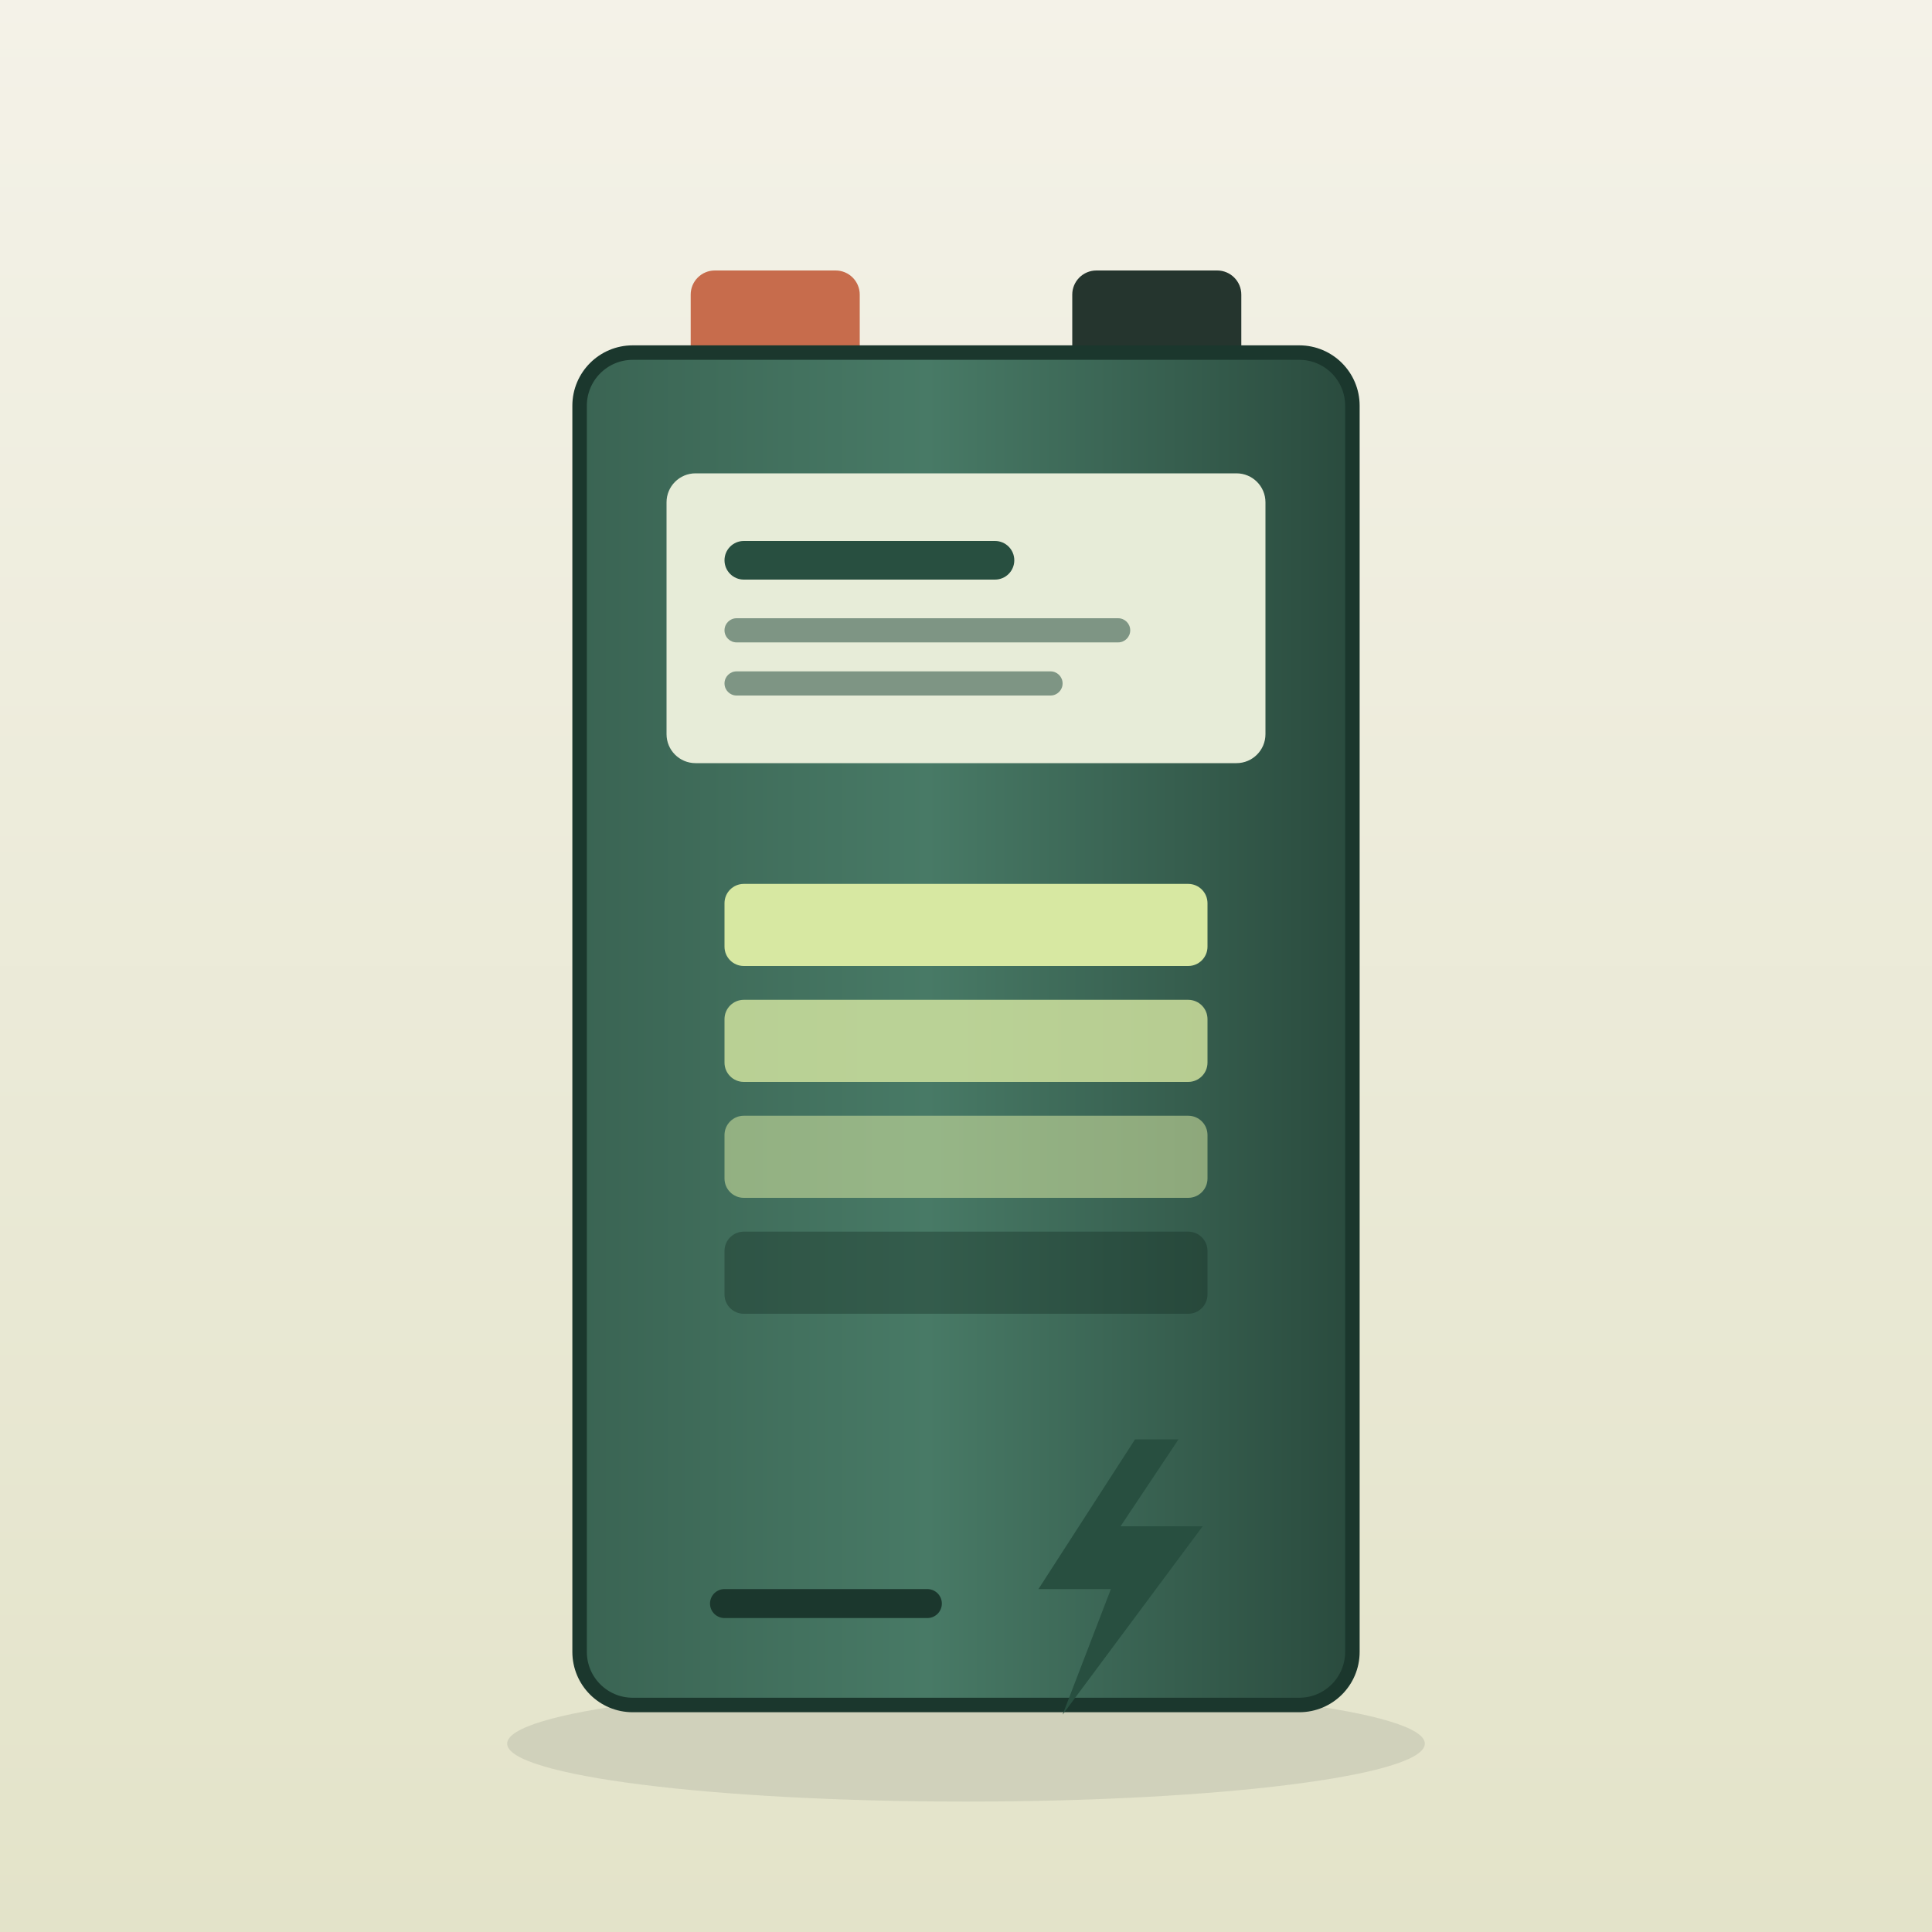
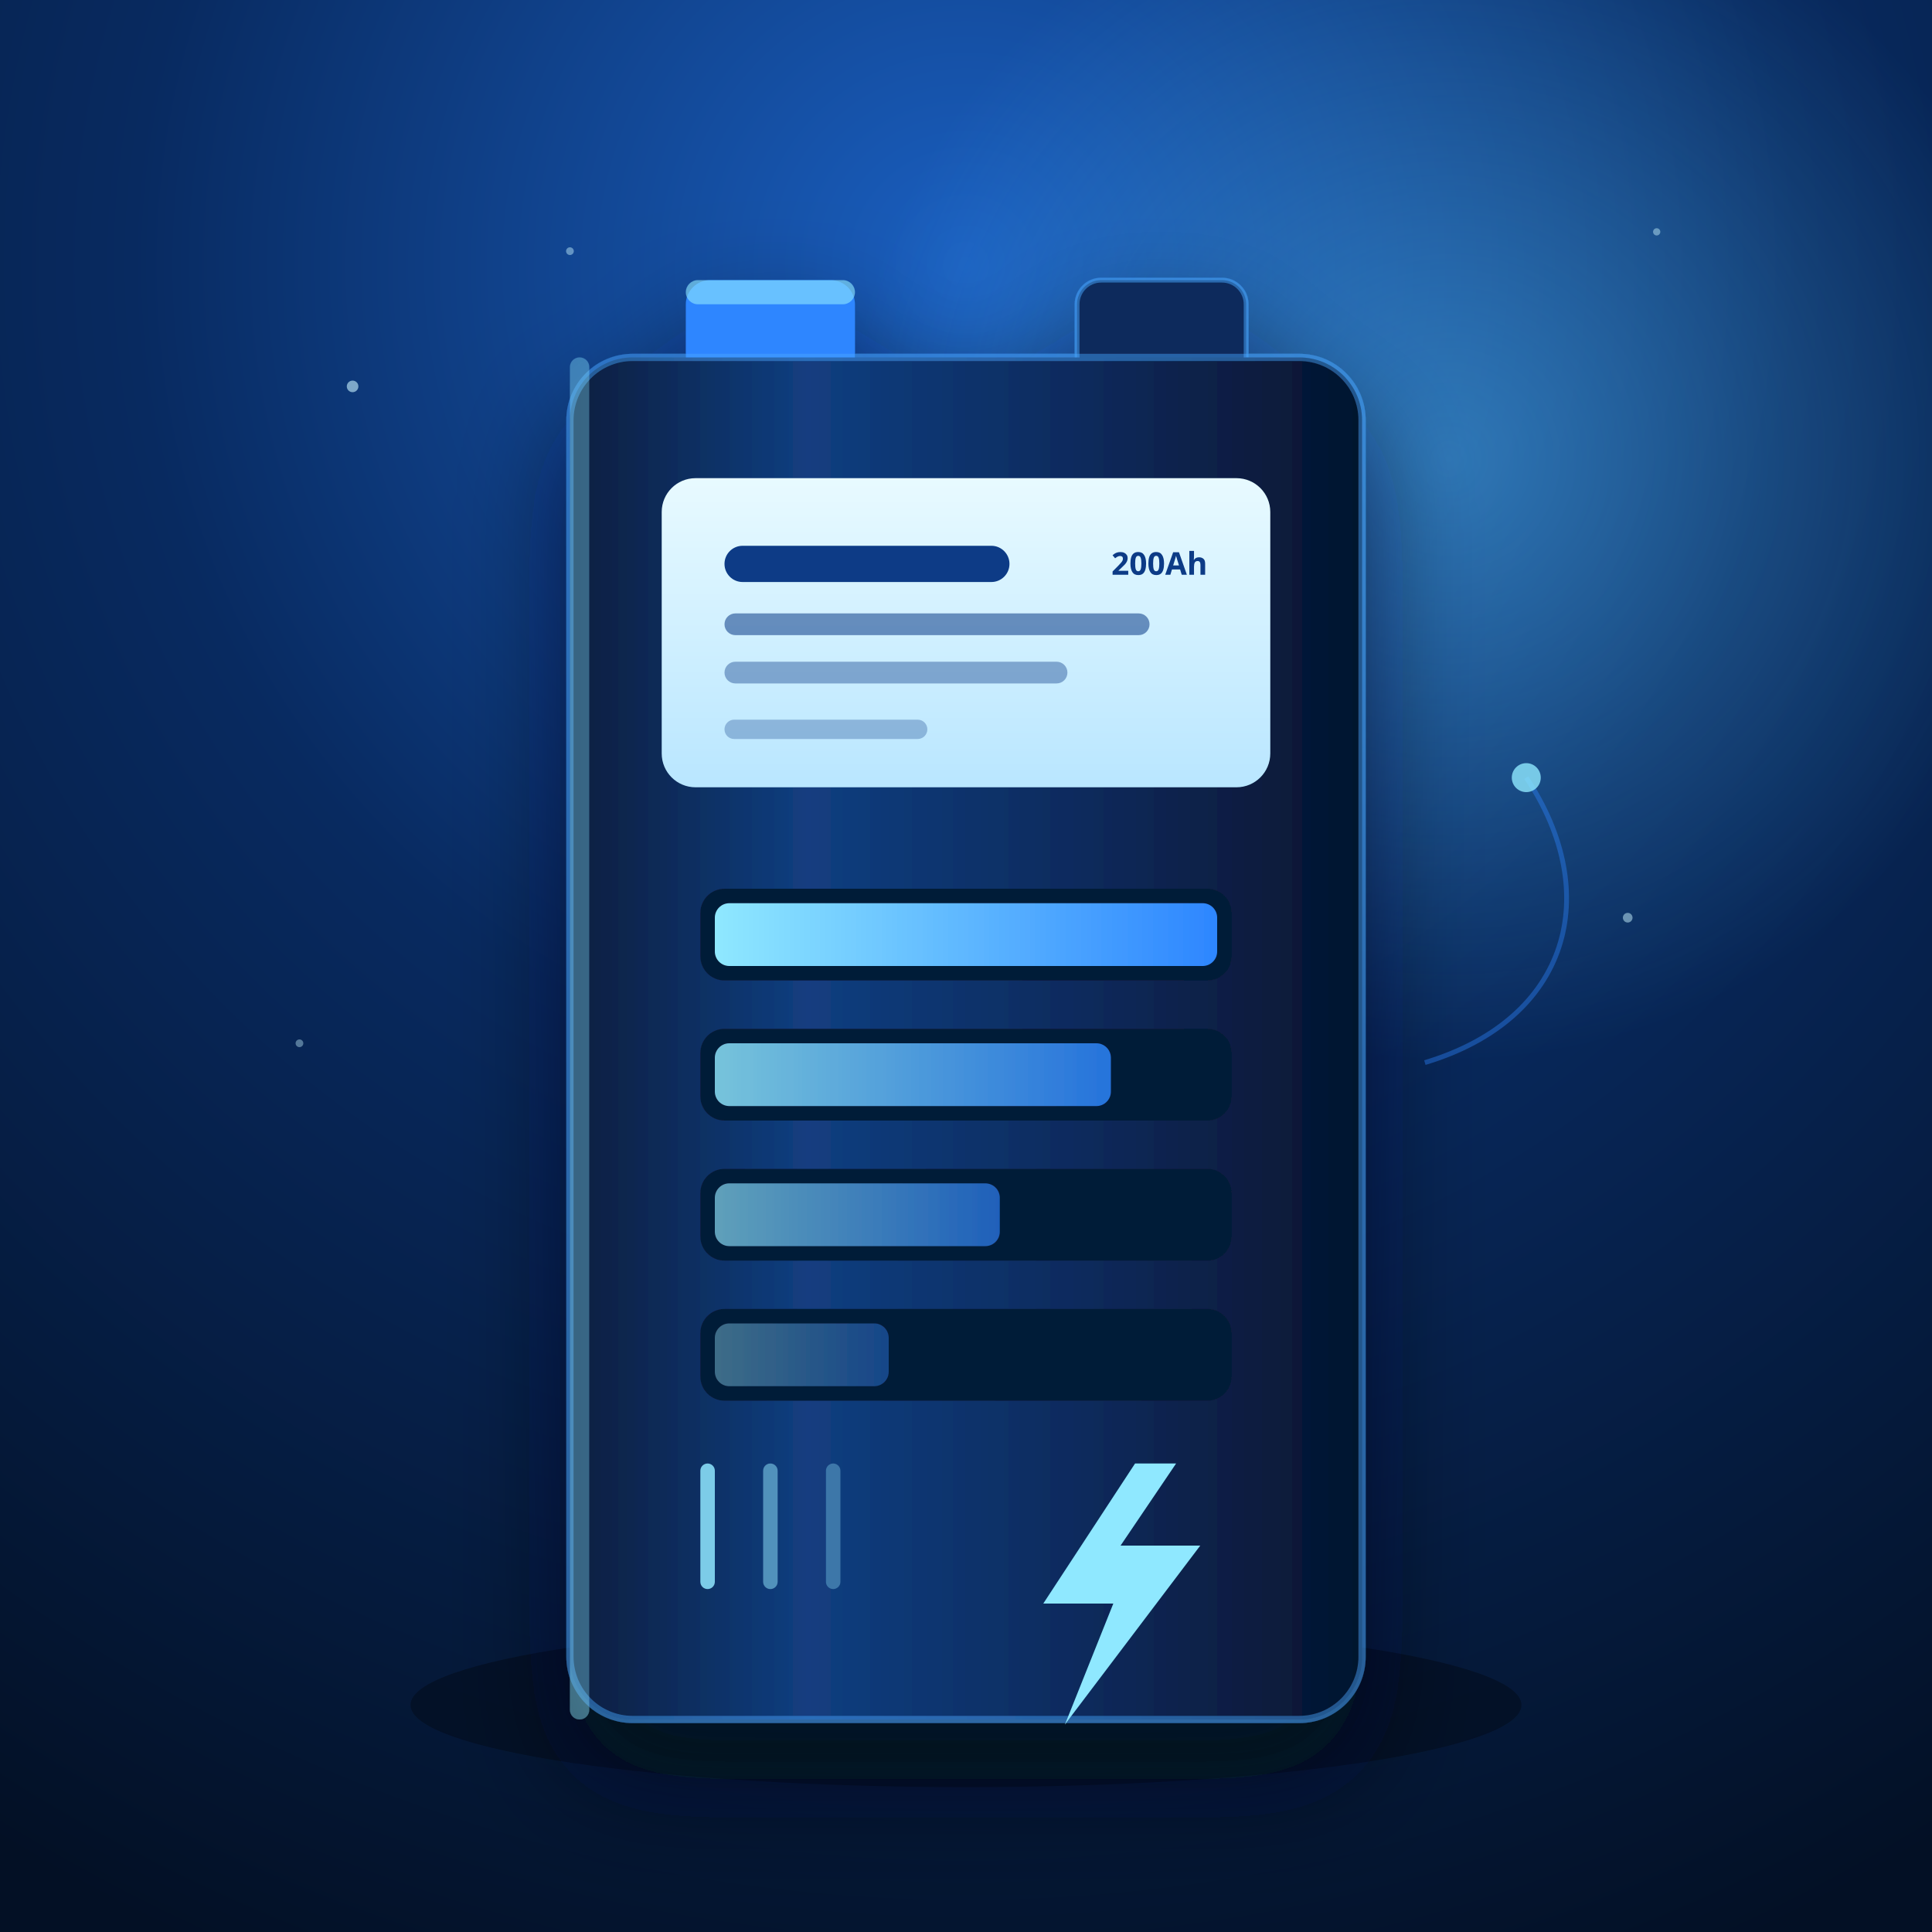
- <svg xmlns="http://www.w3.org/2000/svg" viewBox="0 0 800 800" role="img" aria-label="Deep-cycle solar battery illustration">
+ <svg xmlns="http://www.w3.org/2000/svg" viewBox="0 0 800 800" role="img" aria-label="Deep-cycle solar battery with blue energy bars">
  <defs>
-     <linearGradient id="bg3" x1="0" y1="0" x2="0" y2="1">
-       <stop offset="0" stop-color="#f4f2e8" />
-       <stop offset="1" stop-color="#e3e3c9" />
+     <radialGradient id="pb-bg" cx=".5" cy=".14" r=".95">
+       <stop offset="0" stop-color="#1a5fc0" />
+       <stop offset=".45" stop-color="#082a60" />
+       <stop offset="1" stop-color="#031025" />
+     </radialGradient>
+     <linearGradient id="pb-case" x1="0" y1="0" x2="1" y2="0">
+       <stop offset="0" stop-color="#0a1e3f" />
+       <stop offset=".3" stop-color="#123e80" />
+       <stop offset=".65" stop-color="#0c2a5c" />
+       <stop offset="1" stop-color="#05142e" />
    </linearGradient>
-     <linearGradient id="case" x1="0" y1="0" x2="1" y2="0">
-       <stop offset="0" stop-color="#3a6453" />
-       <stop offset="0.45" stop-color="#487a66" />
-       <stop offset="1" stop-color="#2a4b3e" />
+     <linearGradient id="pb-bar" x1="0" y1="0" x2="1" y2="0">
+       <stop offset="0" stop-color="#8fe8ff" />
+       <stop offset="1" stop-color="#2d86ff" />
    </linearGradient>
+     <linearGradient id="pb-label" x1="0" y1="0" x2="0" y2="1">
+       <stop offset="0" stop-color="#e8faff" />
+       <stop offset="1" stop-color="#b9e6ff" />
+     </linearGradient>
+     <radialGradient id="pb-glow" cx=".5" cy=".5" r=".5">
+       <stop offset="0" stop-color="#5cc8ff" stop-opacity=".42" />
+       <stop offset="1" stop-color="#5cc8ff" stop-opacity="0" />
+     </radialGradient>
+     <filter id="pb-shadow" x="-30%" y="-30%" width="160%" height="160%">
+       <feDropShadow dx="0" dy="24" stdDeviation="24" flood-color="#020b1c" flood-opacity=".65" />
+     </filter>
  </defs>
-   <rect width="800" height="800" fill="url(#bg3)" />
-   <ellipse cx="400" cy="722" rx="190" ry="24" fill="#c8c9b4" opacity=".7" />
-   <rect x="286" y="112" width="70" height="44" rx="10" fill="#c76c4c" />
-   <rect x="444" y="112" width="70" height="44" rx="10" fill="#25352e" />
-   <rect x="240" y="146" width="320" height="560" rx="22" fill="url(#case)" />
-   <rect x="240" y="146" width="320" height="560" rx="22" fill="none" stroke="#1b372d" stroke-width="6" />
-   <rect x="276" y="196" width="248" height="120" rx="12" fill="#e7ecd8" />
-   <g fill="#284f40">
-     <rect x="300" y="224" width="120" height="16" rx="8" />
-     <rect x="300" y="256" width="168" height="10" rx="5" opacity=".55" />
-     <rect x="300" y="278" width="140" height="10" rx="5" opacity=".55" />
+   <rect width="800" height="800" fill="url(#pb-bg)" />
+   <circle cx="600" cy="190" r="250" fill="url(#pb-glow)" />
+   <g fill="#c9f4ff">
+     <circle cx="146" cy="160" r="2.4" opacity=".6" />
+     <circle cx="236" cy="104" r="1.6" opacity=".45" />
+     <circle cx="674" cy="380" r="2" opacity=".5" />
+     <circle cx="124" cy="432" r="1.6" opacity=".4" />
+     <circle cx="686" cy="96" r="1.5" opacity=".45" />
  </g>
-   <g>
-     <rect x="300" y="366" width="200" height="34" rx="8" fill="#d7e8a2" />
-     <rect x="300" y="414" width="200" height="34" rx="8" fill="#d7e8a2" opacity=".8" />
-     <rect x="300" y="462" width="200" height="34" rx="8" fill="#d7e8a2" opacity=".55" />
-     <rect x="300" y="510" width="200" height="34" rx="8" fill="#0f241d" opacity=".35" />
+   <ellipse cx="400" cy="706" rx="230" ry="34" fill="#020b1c" opacity=".6" />
+   <g filter="url(#pb-shadow)">
+     <rect x="284" y="116" width="70" height="46" rx="10" fill="#2d86ff" />
+     <rect x="446" y="116" width="70" height="46" rx="10" fill="#0c2a5c" stroke="#4aa8ff" stroke-opacity=".5" stroke-width="2" />
+     <rect x="284" y="116" width="70" height="10" rx="5" fill="#8fe8ff" opacity=".6" />
+     <rect x="236" y="148" width="328" height="564" rx="26" fill="url(#pb-case)" />
+     <rect x="236" y="148" width="328" height="564" rx="26" fill="none" stroke="#4aa8ff" stroke-opacity=".45" stroke-width="3" />
+     <rect x="236" y="148" width="8" height="564" rx="4" fill="#8fe8ff" opacity=".35" />
+     <rect x="274" y="198" width="252" height="128" rx="14" fill="url(#pb-label)" />
+     <g fill="#0b3a86">
+       <rect x="300" y="226" width="118" height="15" rx="7.5" />
+       <rect x="300" y="254" width="176" height="9" rx="4.5" opacity=".55" />
+       <rect x="300" y="274" width="142" height="9" rx="4.5" opacity=".4" />
+       <rect x="300" y="298" width="84" height="8" rx="4" opacity=".3" />
+     </g>
+     <text x="500" y="238" font-family="DM Sans, sans-serif" font-size="13" font-weight="700" fill="#0b3a86" text-anchor="end">200Ah</text>
+     <g>
+       <rect x="290" y="368" width="220" height="38" rx="10" fill="#061a38" />
+       <rect x="296" y="374" width="208" height="26" rx="6" fill="url(#pb-bar)" />
+       <rect x="290" y="426" width="220" height="38" rx="10" fill="#061a38" />
+       <rect x="296" y="432" width="164" height="26" rx="6" fill="url(#pb-bar)" opacity=".82" />
+       <rect x="290" y="484" width="220" height="38" rx="10" fill="#061a38" />
+       <rect x="296" y="490" width="118" height="26" rx="6" fill="url(#pb-bar)" opacity=".65" />
+       <rect x="290" y="542" width="220" height="38" rx="10" fill="#061a38" />
+       <rect x="296" y="548" width="72" height="26" rx="6" fill="url(#pb-bar)" opacity=".4" />
+     </g>
+     <g fill="#8fe8ff" opacity=".85">
+       <rect x="290" y="606" width="6" height="52" rx="3" />
+       <rect x="316" y="606" width="6" height="52" rx="3" opacity=".6" />
+       <rect x="342" y="606" width="6" height="52" rx="3" opacity=".4" />
+     </g>
+     <path d="M470 606l-38 58h29l-20 50 56-74h-33l23-34z" fill="#8fe8ff" />
  </g>
-   <path d="M470 596l-40 62h30l-20 52 58-78h-34l24-36z" fill="#284f40" />
-   <g stroke="#1b372d" stroke-width="12" stroke-linecap="round">
-     <path d="M300 664h84" />
+   <g stroke="#2d86ff" stroke-opacity=".4" stroke-width="2" fill="none">
+     <path d="M590 440c60-18 74-70 42-118" />
  </g>
+   <circle cx="632" cy="322" r="6" fill="#8fe8ff" opacity=".8" />
</svg>
